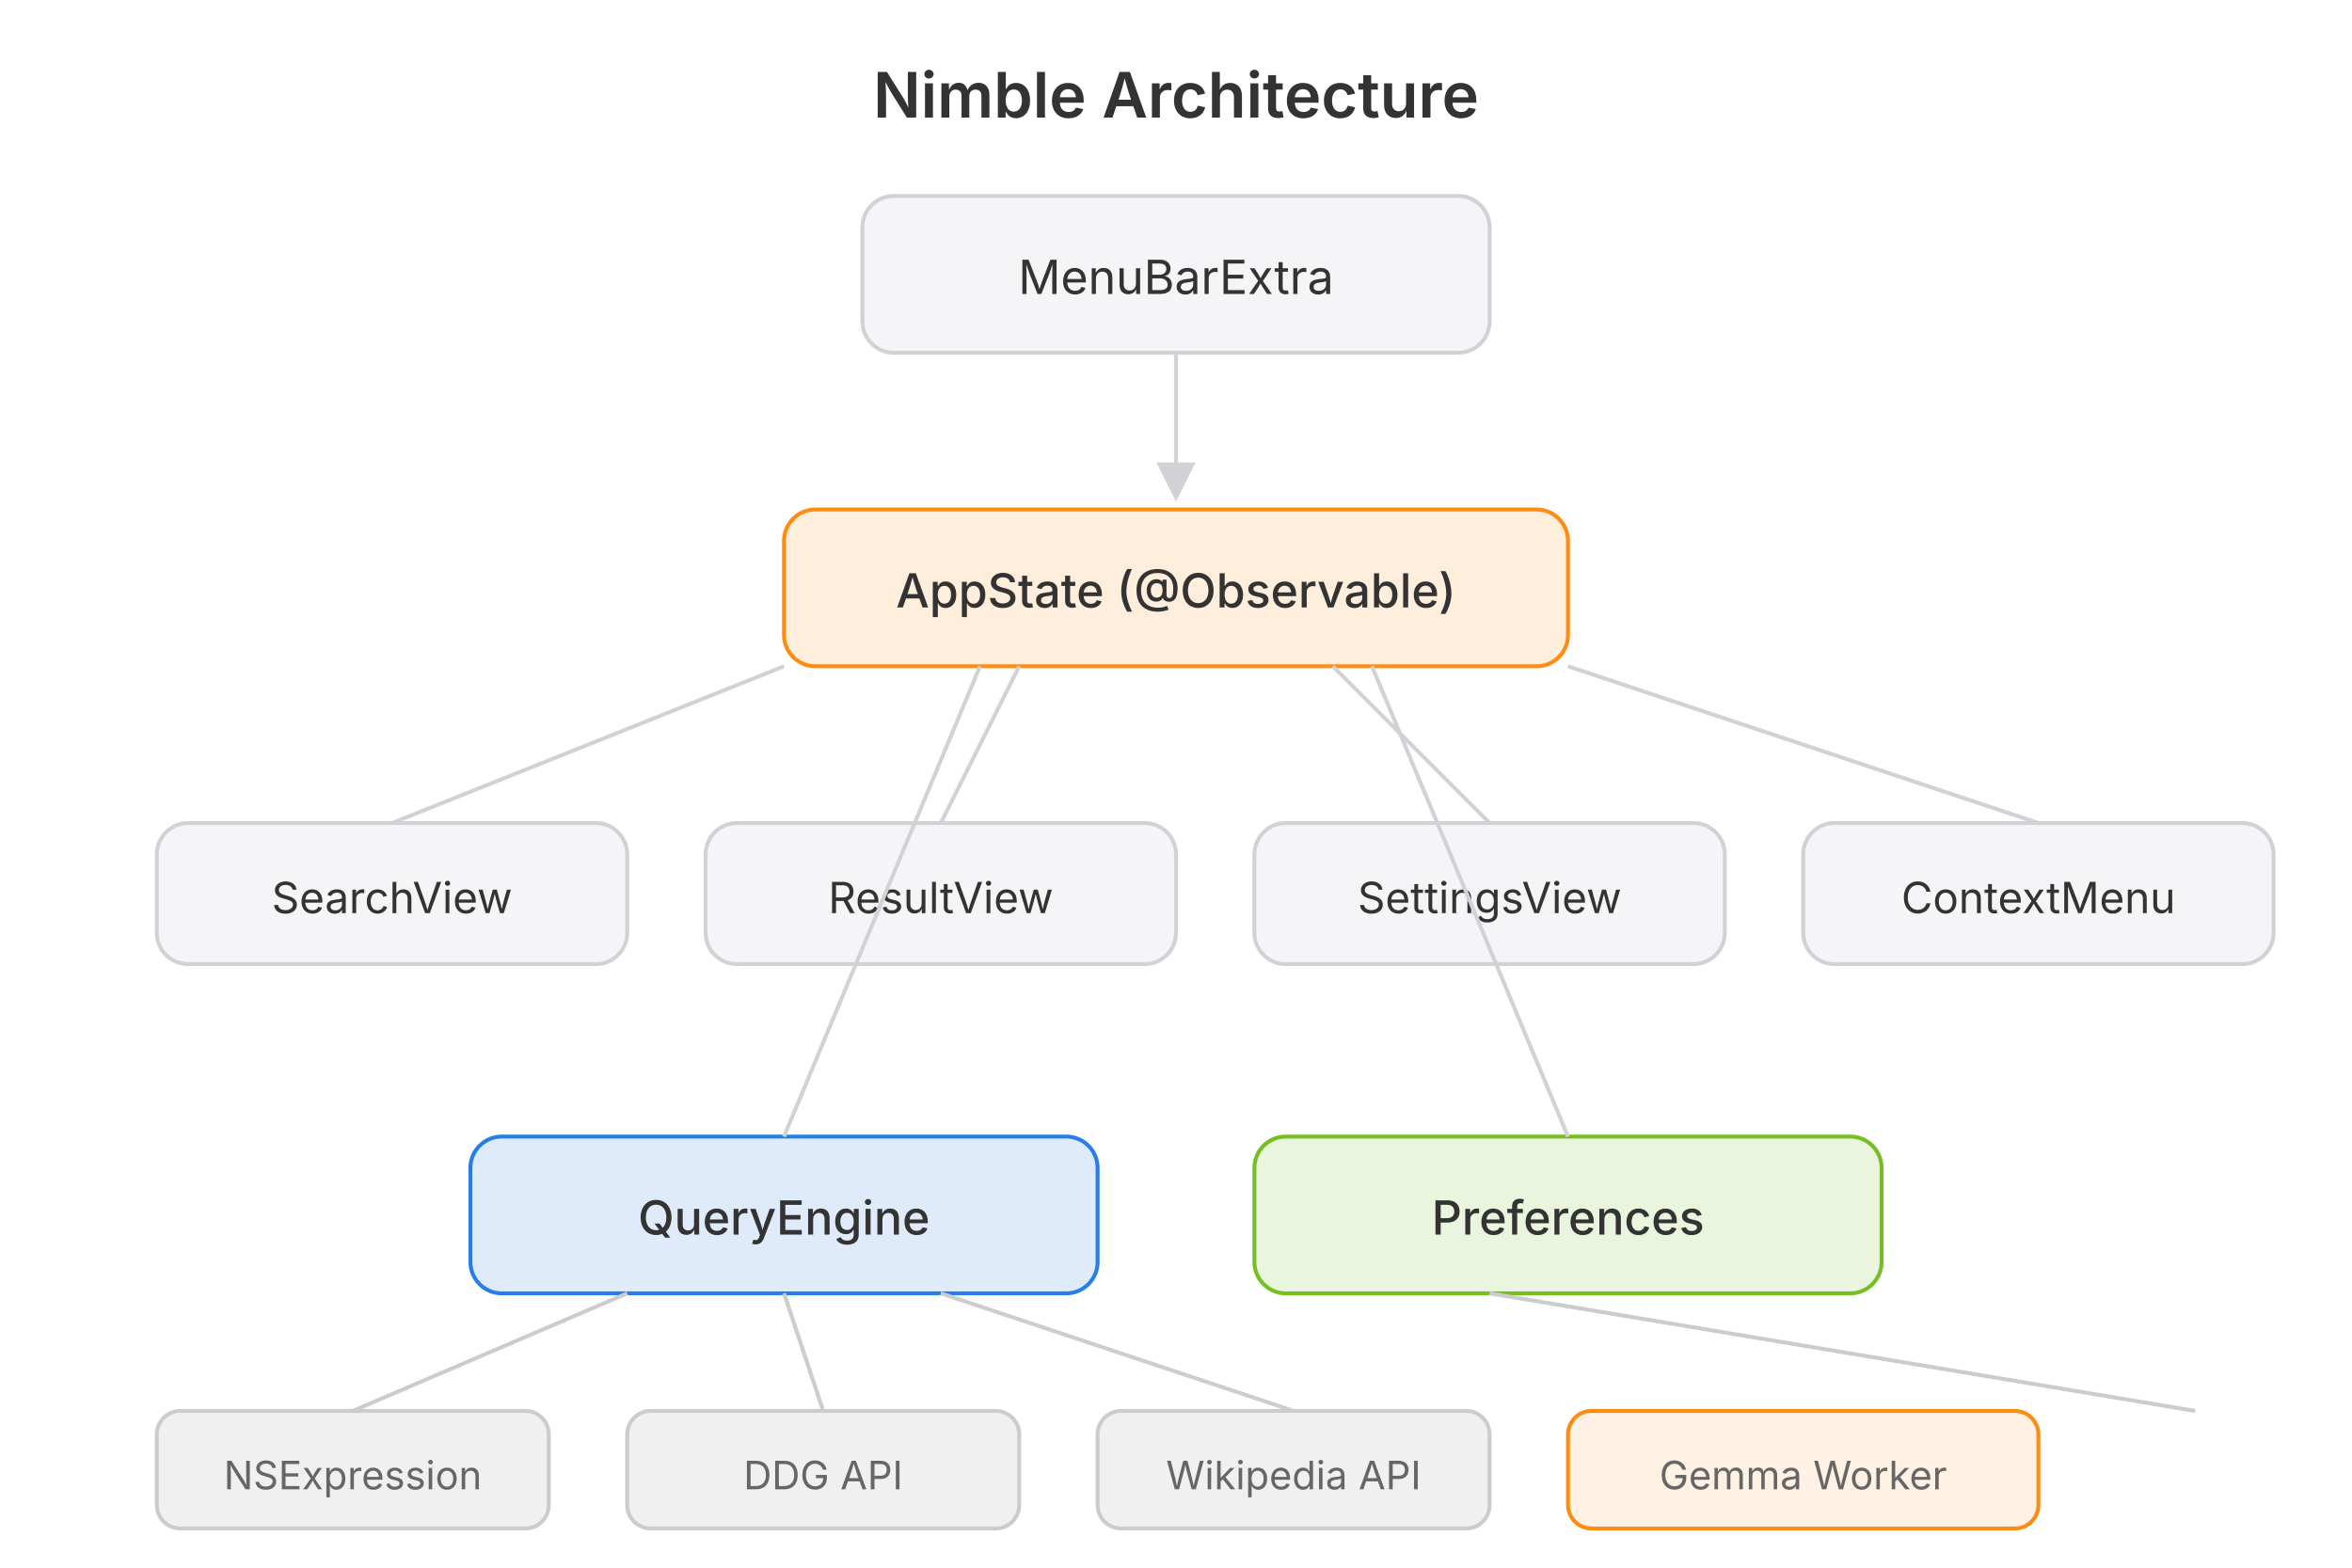
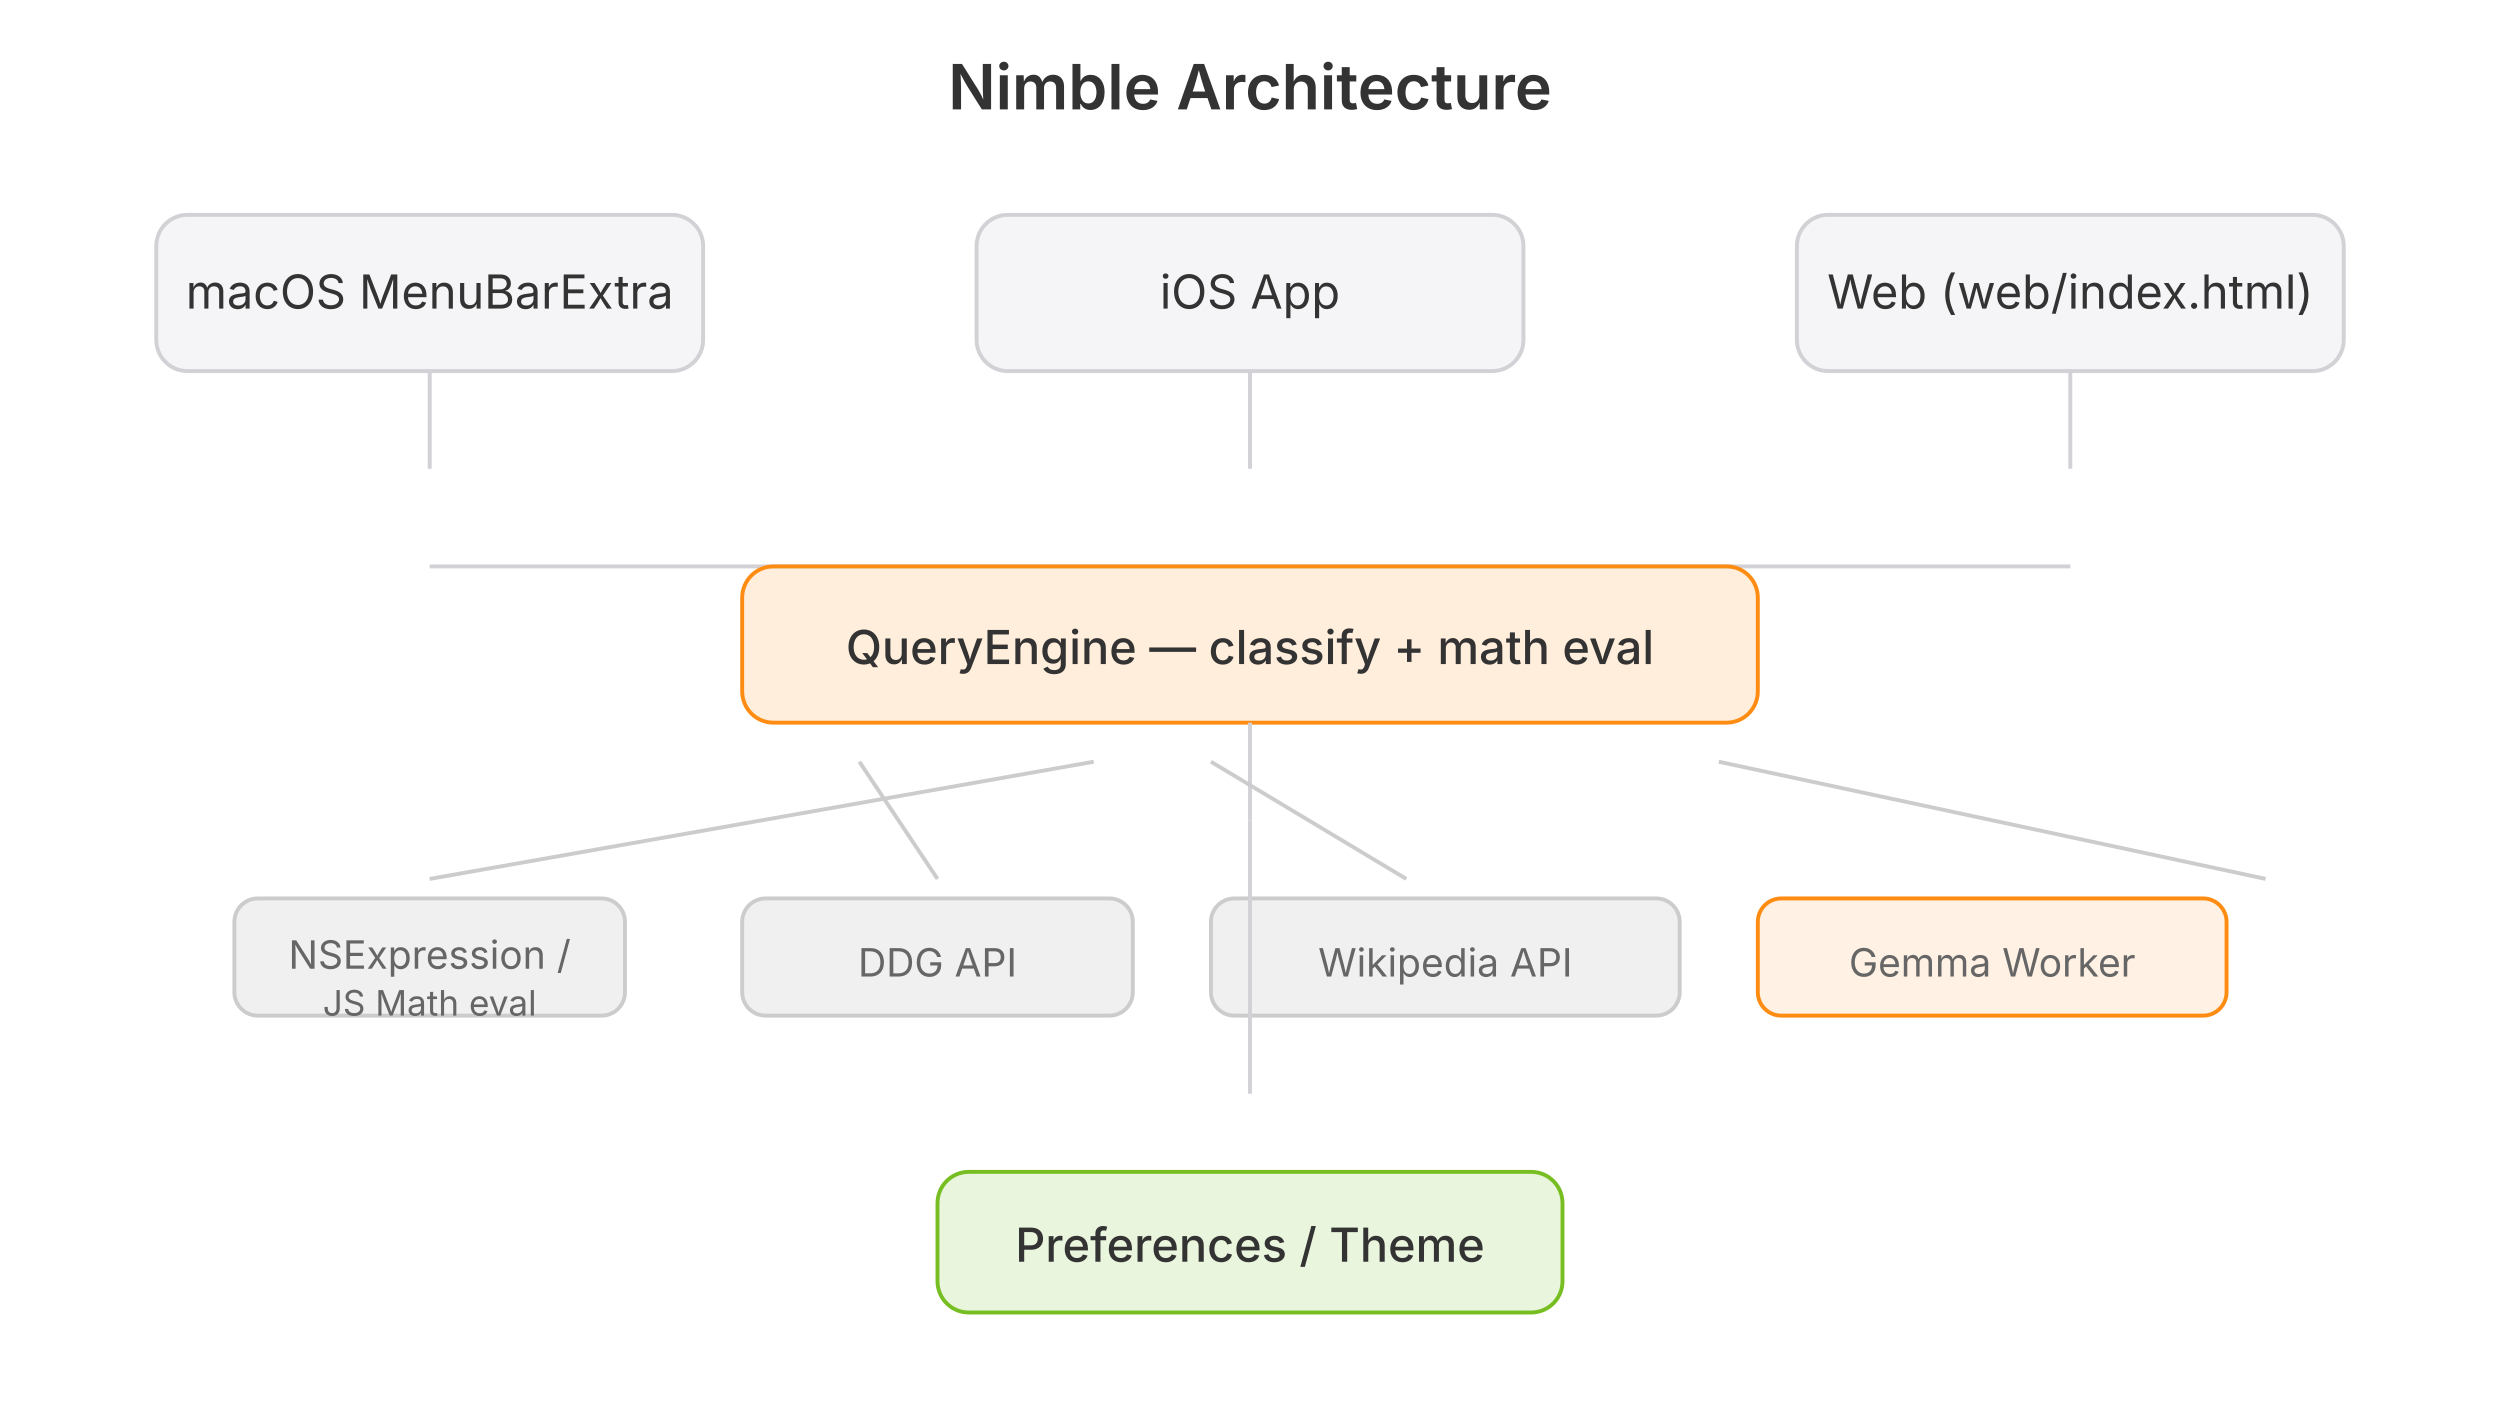
- <svg xmlns="http://www.w3.org/2000/svg" width="600" height="400" style="background:#fff;font-family:-apple-system,BlinkMacSystemFont,sans-serif" viewBox="0 0 600 400">
-   <text x="300" y="30" fill="#333" font-size="16" font-weight="600" text-anchor="middle">Nimble Architecture</text>
-   <rect width="160" height="40" x="220" y="50" fill="#f5f5f7" stroke="#d1d1d6" rx="8" />
-   <text x="300" y="75" fill="#333" font-size="12" text-anchor="middle">MenuBarExtra</text>
-   <path stroke="#d1d1d6" d="M300 90v30" />
-   <path fill="#d1d1d6" d="m295 118 5 10 5-10z" />
-   <rect width="200" height="40" x="200" y="130" fill="#ff8c12" fill-opacity=".15" stroke="#ff8c12" rx="8" />
-   <text x="300" y="155" fill="#333" font-size="12" font-weight="500" text-anchor="middle">AppState (@Observable)</text>
-   <rect width="120" height="36" x="40" y="210" fill="#f5f5f7" stroke="#d1d1d6" rx="8" />
-   <text x="100" y="233" fill="#333" font-size="11" text-anchor="middle">SearchView</text>
-   <rect width="120" height="36" x="180" y="210" fill="#f5f5f7" stroke="#d1d1d6" rx="8" />
-   <text x="240" y="233" fill="#333" font-size="11" text-anchor="middle">ResultView</text>
-   <rect width="120" height="36" x="320" y="210" fill="#f5f5f7" stroke="#d1d1d6" rx="8" />
-   <text x="380" y="233" fill="#333" font-size="11" text-anchor="middle">SettingsView</text>
-   <rect width="120" height="36" x="460" y="210" fill="#f5f5f7" stroke="#d1d1d6" rx="8" />
-   <text x="520" y="233" fill="#333" font-size="11" text-anchor="middle">ContextMenu</text>
-   <path stroke="#d1d1d6" d="m200 170-100 40m160-40-20 40m100-40 40 40m20-40 120 40" />
-   <rect width="160" height="40" x="120" y="290" fill="#287ee8" fill-opacity=".15" stroke="#287ee8" rx="8" />
-   <text x="200" y="315" fill="#333" font-size="12" font-weight="500" text-anchor="middle">QueryEngine</text>
-   <rect width="160" height="40" x="320" y="290" fill="#76be21" fill-opacity=".15" stroke="#76be21" rx="8" />
-   <text x="400" y="315" fill="#333" font-size="12" font-weight="500" text-anchor="middle">Preferences</text>
-   <path stroke="#d1d1d6" d="m250 170-50 120m150-120 50 120" />
-   <rect width="100" height="30" x="40" y="360" fill="#f0f0f0" stroke="#ccc" rx="6" />
-   <text x="90" y="380" fill="#666" font-size="10" text-anchor="middle">NSExpression</text>
-   <rect width="100" height="30" x="160" y="360" fill="#f0f0f0" stroke="#ccc" rx="6" />
-   <text x="210" y="380" fill="#666" font-size="10" text-anchor="middle">DDG API</text>
-   <rect width="100" height="30" x="280" y="360" fill="#f0f0f0" stroke="#ccc" rx="6" />
-   <text x="330" y="380" fill="#666" font-size="10" text-anchor="middle">Wikipedia API</text>
-   <rect width="120" height="30" x="400" y="360" fill="#ff8c12" fill-opacity=".12" stroke="#ff8c12" rx="6" />
-   <text x="460" y="380" fill="#666" font-size="10" text-anchor="middle">Gemma Worker</text>
-   <path stroke="#ccc" d="m160 330-70 30m110-30 10 30m30-30 90 30m50-30 180 30" />
+ <svg xmlns="http://www.w3.org/2000/svg" width="640" height="360" style="background:#fff;font-family:-apple-system,BlinkMacSystemFont,sans-serif" viewBox="0 0 640 360">
+   <text x="320" y="28" fill="#333" font-size="16" font-weight="600" text-anchor="middle">Nimble Architecture</text>
+   <rect width="140" height="40" x="40" y="55" fill="#f5f5f7" stroke="#d1d1d6" rx="8" />
+   <text x="110" y="79" fill="#333" font-size="12" text-anchor="middle">macOS MenuBarExtra</text>
+   <rect width="140" height="40" x="250" y="55" fill="#f5f5f7" stroke="#d1d1d6" rx="8" />
+   <text x="320" y="79" fill="#333" font-size="12" text-anchor="middle">iOS App</text>
+   <rect width="140" height="40" x="460" y="55" fill="#f5f5f7" stroke="#d1d1d6" rx="8" />
+   <text x="530" y="79" fill="#333" font-size="12" text-anchor="middle">Web (web/index.html)</text>
+   <path stroke="#d1d1d6" d="M110 95v25M320 95v25M530 95v25m-420 25h420" />
+   <rect width="260" height="40" x="190" y="145" fill="#ff8c12" fill-opacity=".15" stroke="#ff8c12" rx="8" />
+   <text x="320" y="170" fill="#333" font-size="12" font-weight="500" text-anchor="middle">QueryEngine — classify + math eval</text>
+   <path stroke="#d1d1d6" d="M320 185v25" />
+   <rect width="100" height="30" x="60" y="230" fill="#f0f0f0" stroke="#ccc" rx="6" />
+   <text x="110" y="248" fill="#666" font-size="10" text-anchor="middle">NSExpression /</text>
+   <text x="110" y="260" fill="#666" font-size="9" text-anchor="middle">JS Math eval</text>
+   <rect width="100" height="30" x="190" y="230" fill="#f0f0f0" stroke="#ccc" rx="6" />
+   <text x="240" y="250" fill="#666" font-size="10" text-anchor="middle">DDG API</text>
+   <rect width="120" height="30" x="310" y="230" fill="#f0f0f0" stroke="#ccc" rx="6" />
+   <text x="370" y="250" fill="#666" font-size="10" text-anchor="middle">Wikipedia API</text>
+   <rect width="120" height="30" x="450" y="230" fill="#ff8c12" fill-opacity=".12" stroke="#ff8c12" rx="6" />
+   <text x="510" y="250" fill="#666" font-size="10" text-anchor="middle">Gemma Worker</text>
+   <path stroke="#ccc" d="m280 195-170 30m110-30 20 30m70-30 50 30m80-30 140 30" />
+   <rect width="160" height="36" x="240" y="300" fill="#76be21" fill-opacity=".15" stroke="#76be21" rx="8" />
+   <text x="320" y="323" fill="#333" font-size="12" font-weight="500" text-anchor="middle">Preferences / Theme</text>
+   <path stroke="#d1d1d6" d="M320 210v70" />
</svg>
